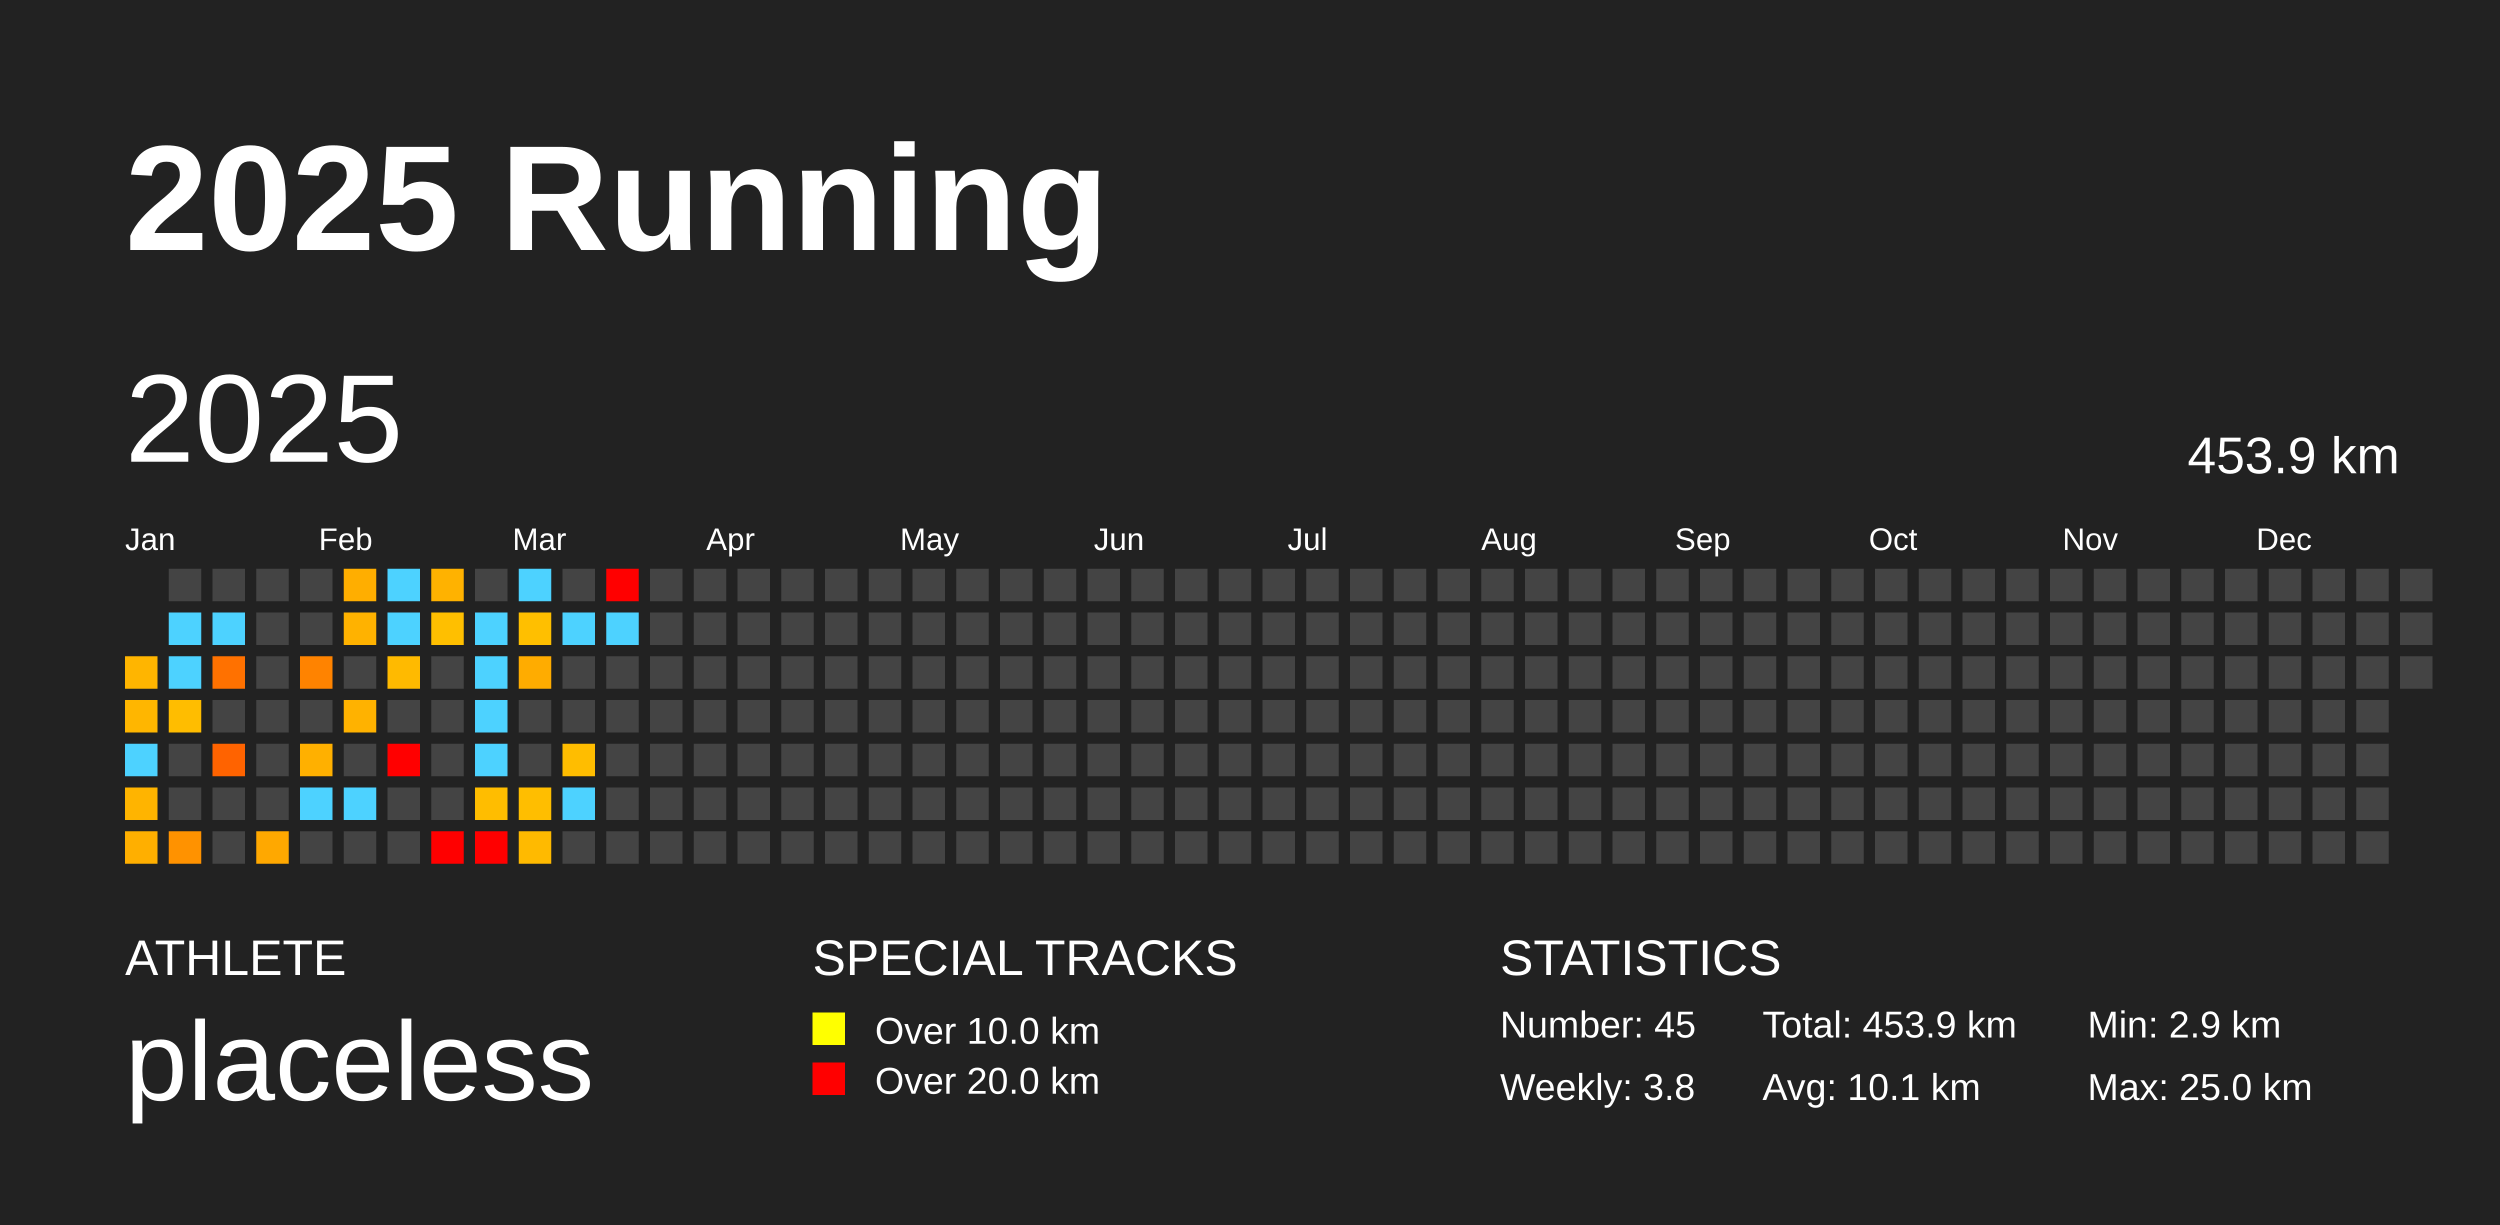
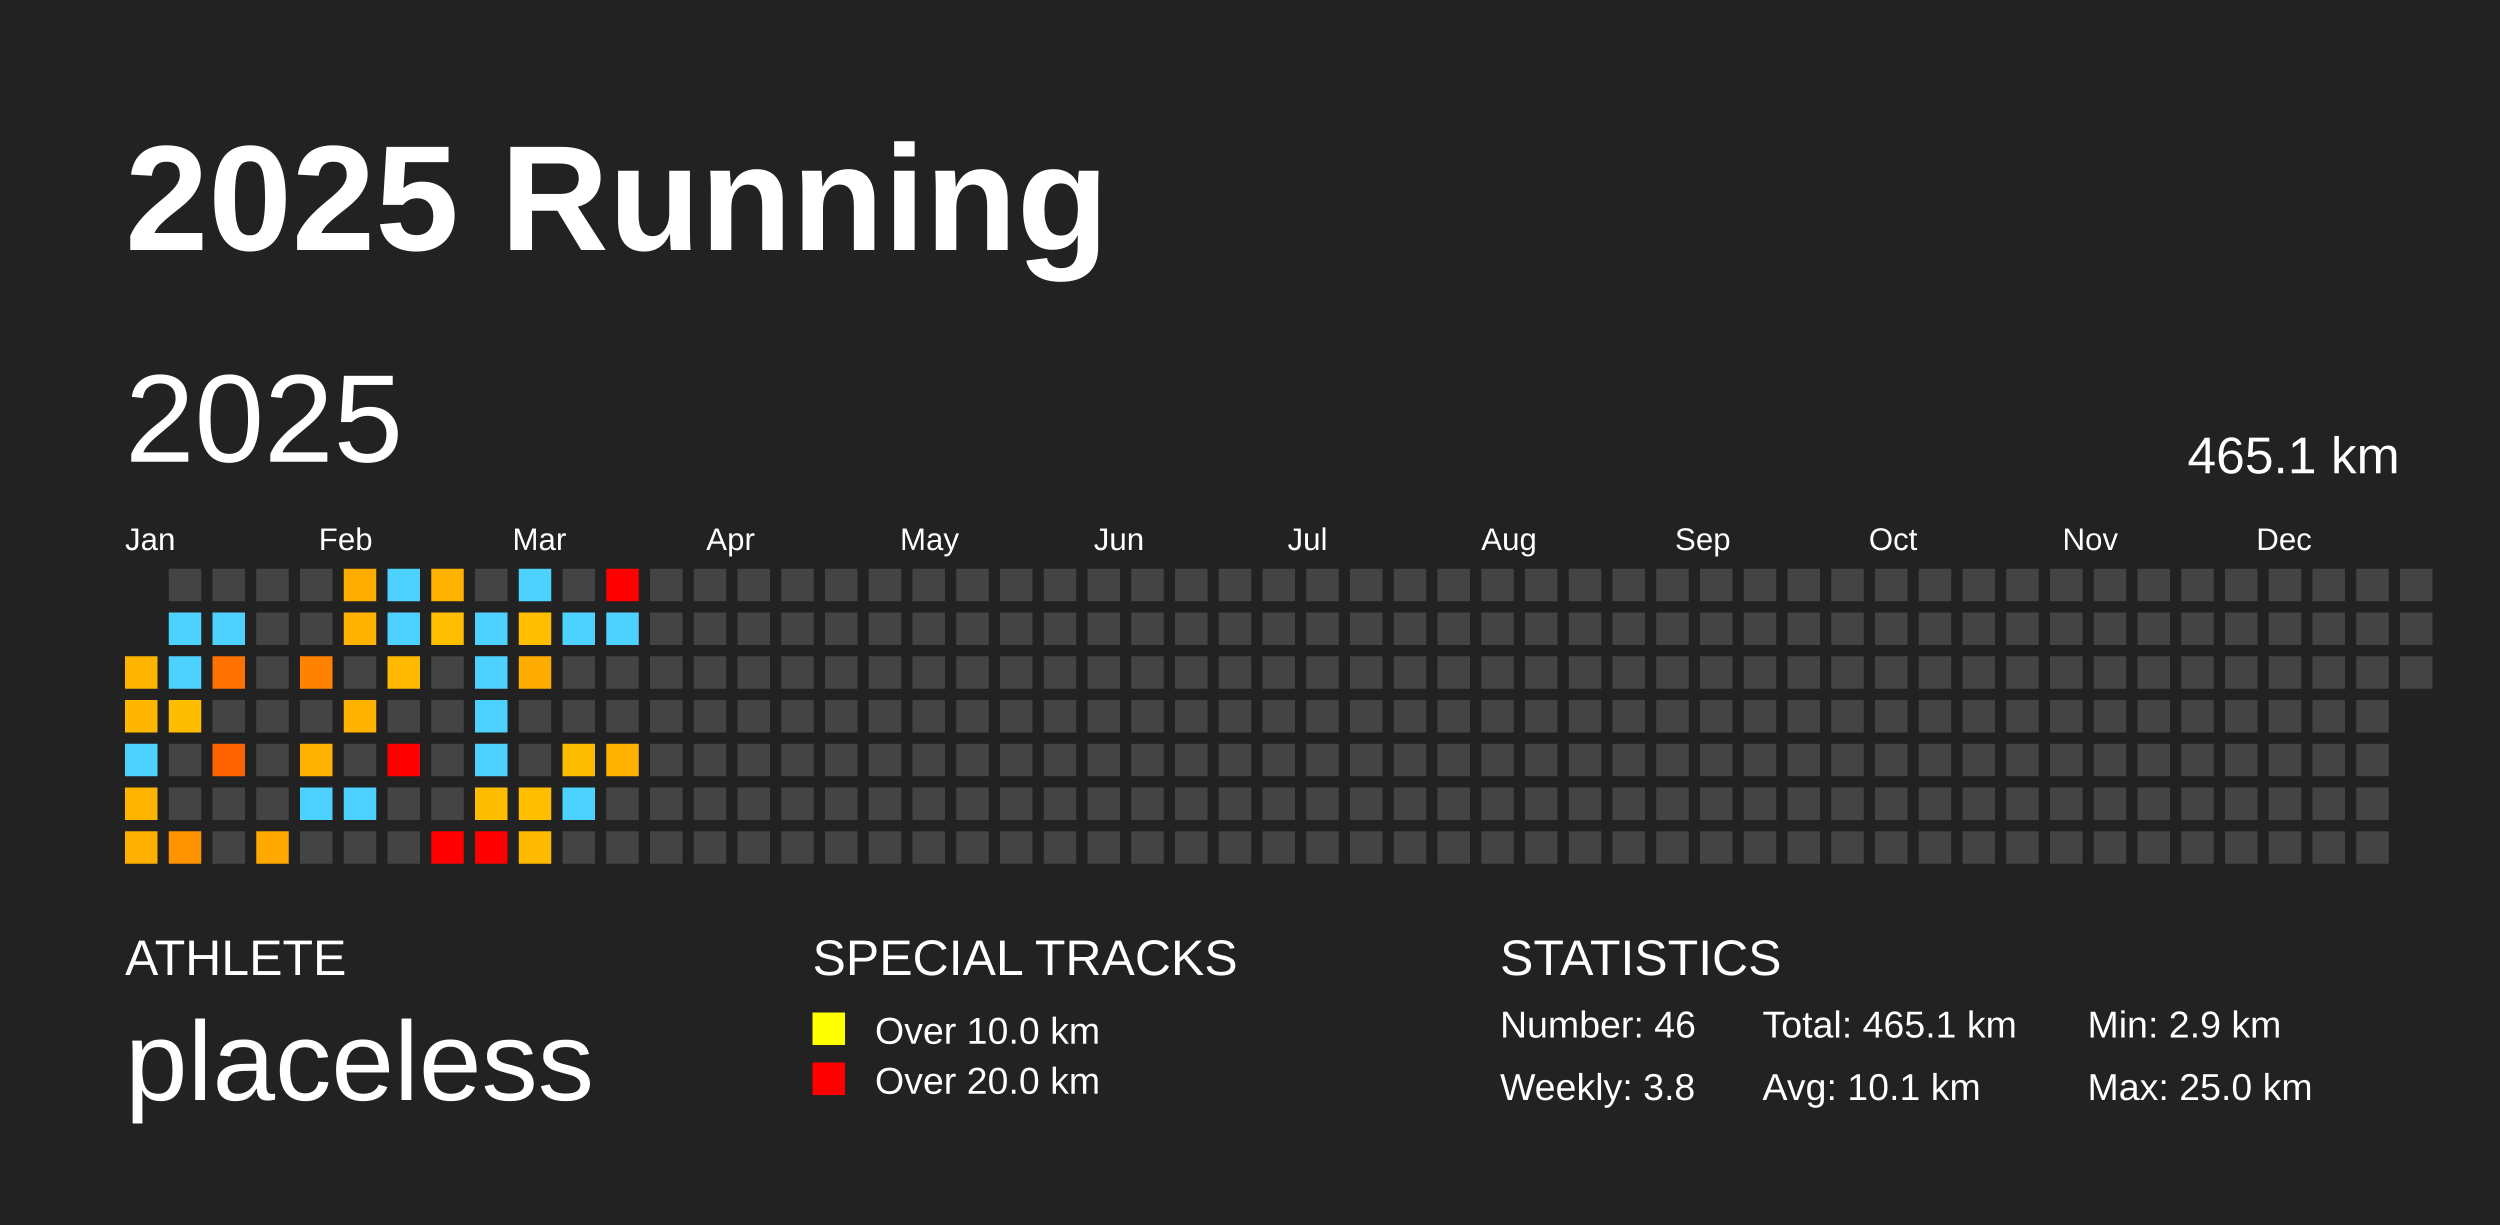
<svg xmlns="http://www.w3.org/2000/svg" baseProfile="full" height="98mm" version="1.1" viewBox="0,0,200,98" width="200mm">
  <defs />
  <rect fill="#222222" height="98" width="200" x="0" y="0" />
  <text fill="#FFFFFF" style="font-size:12px; font-family:Arial; font-weight:bold;" x="10" y="20">2025 Running</text>
  <text fill="#FFFFFF" style="font-size:4px; font-family:Arial" x="10" y="78">ATHLETE</text>
  <text fill="#FFFFFF" style="font-size:9px; font-family:Arial" x="10" y="88">placeless</text>
  <text fill="#FFFFFF" style="font-size:4px; font-family:Arial" x="65" y="78">SPECIAL TRACKS</text>
  <rect fill="yellow" height="2.6" width="2.6" x="65" y="81" />
  <text fill="#FFFFFF" style="font-size:3px; font-family:Arial" x="70" y="83.5">Over 10.0 km</text>
  <rect fill="red" height="2.6" width="2.6" x="65" y="85" />
  <text fill="#FFFFFF" style="font-size:3px; font-family:Arial" x="70" y="87.5">Over 20.0 km</text>
  <text fill="#FFFFFF" style="font-size:4px; font-family:Arial" x="120" y="78">STATISTICS</text>
-   <text fill="#FFFFFF" style="font-size:3px; font-family:Arial" x="120" y="83">Number: 45</text>
+   <text fill="#FFFFFF" style="font-size:3px; font-family:Arial" x="120" y="83">Number: 46</text>
  <text fill="#FFFFFF" style="font-size:3px; font-family:Arial" x="120" y="88">Weekly: 3.8</text>
-   <text fill="#FFFFFF" style="font-size:3px; font-family:Arial" x="141" y="83">Total: 453.9 km</text>
+   <text fill="#FFFFFF" style="font-size:3px; font-family:Arial" x="141" y="83">Total: 465.1 km</text>
  <text fill="#FFFFFF" style="font-size:3px; font-family:Arial" x="141" y="88">Avg: 10.1 km</text>
  <text fill="#FFFFFF" style="font-size:3px; font-family:Arial" x="167" y="83">Min: 2.9 km</text>
  <text fill="#FFFFFF" style="font-size:3px; font-family:Arial" x="167" y="88">Max: 25.0 km</text>
  <text dominant-baseline="hanging" fill="#FFFFFF" style="font-size:10.0px; font-family:Arial;" x="10" y="30">2025</text>
-   <text dominant-baseline="hanging" fill="#FFFFFF" style="font-size:4.125px; font-family:Arial;" x="175" y="35">453.9 km</text>
+   <text dominant-baseline="hanging" fill="#FFFFFF" style="font-size:4.125px; font-family:Arial;" x="175" y="35">465.1 km</text>
  <text fill="#FFFFFF" style="font-size:2.5px; font-family:Arial" x="10.0" y="44">Jan</text>
  <text fill="#FFFFFF" style="font-size:2.5px; font-family:Arial" x="25.5" y="44">Feb</text>
  <text fill="#FFFFFF" style="font-size:2.5px; font-family:Arial" x="41.0" y="44">Mar</text>
  <text fill="#FFFFFF" style="font-size:2.5px; font-family:Arial" x="56.5" y="44">Apr</text>
  <text fill="#FFFFFF" style="font-size:2.5px; font-family:Arial" x="72.0" y="44">May</text>
  <text fill="#FFFFFF" style="font-size:2.5px; font-family:Arial" x="87.5" y="44">Jun</text>
  <text fill="#FFFFFF" style="font-size:2.5px; font-family:Arial" x="103.0" y="44">Jul</text>
  <text fill="#FFFFFF" style="font-size:2.5px; font-family:Arial" x="118.5" y="44">Aug</text>
  <text fill="#FFFFFF" style="font-size:2.5px; font-family:Arial" x="134.0" y="44">Sep</text>
  <text fill="#FFFFFF" style="font-size:2.5px; font-family:Arial" x="149.5" y="44">Oct</text>
  <text fill="#FFFFFF" style="font-size:2.5px; font-family:Arial" x="165.0" y="44">Nov</text>
  <text fill="#FFFFFF" style="font-size:2.5px; font-family:Arial" x="180.5" y="44">Dec</text>
  <rect fill="#ffb500" height="2.6" width="2.6" x="10.0" y="52.5" />
  <rect fill="#ffb600" height="2.6" width="2.6" x="10.0" y="56.0" />
  <rect fill="#4dd2ff" height="2.6" width="2.6" x="10.0" y="59.5" />
  <rect fill="#ffb400" height="2.6" width="2.6" x="10.0" y="63.0" />
  <rect fill="#ffaf00" height="2.6" width="2.6" x="10.0" y="66.5" />
  <rect fill="#444444" height="2.6" width="2.6" x="13.5" y="45.5" />
  <rect fill="#4dd2ff" height="2.6" width="2.6" x="13.5" y="49.0" />
  <rect fill="#4dd2ff" height="2.6" width="2.6" x="13.5" y="52.5" />
  <rect fill="#ffbd00" height="2.6" width="2.6" x="13.5" y="56.0" />
  <rect fill="#444444" height="2.6" width="2.6" x="13.5" y="59.5" />
  <rect fill="#444444" height="2.6" width="2.6" x="13.5" y="63.0" />
  <rect fill="#ff9200" height="2.6" width="2.6" x="13.5" y="66.5" />
  <rect fill="#444444" height="2.6" width="2.6" x="17.0" y="45.5" />
  <rect fill="#4dd2ff" height="2.6" width="2.6" x="17.0" y="49.0" />
  <rect fill="#ff7100" height="2.6" width="2.6" x="17.0" y="52.5" />
  <rect fill="#444444" height="2.6" width="2.6" x="17.0" y="56.0" />
  <rect fill="#ff6300" height="2.6" width="2.6" x="17.0" y="59.5" />
  <rect fill="#444444" height="2.6" width="2.6" x="17.0" y="63.0" />
  <rect fill="#444444" height="2.6" width="2.6" x="17.0" y="66.5" />
  <rect fill="#444444" height="2.6" width="2.6" x="20.5" y="45.5" />
  <rect fill="#444444" height="2.6" width="2.6" x="20.5" y="49.0" />
  <rect fill="#444444" height="2.6" width="2.6" x="20.5" y="52.5" />
  <rect fill="#444444" height="2.6" width="2.6" x="20.5" y="56.0" />
  <rect fill="#444444" height="2.6" width="2.6" x="20.5" y="59.5" />
  <rect fill="#444444" height="2.6" width="2.6" x="20.5" y="63.0" />
  <rect fill="#ffa800" height="2.6" width="2.6" x="20.5" y="66.5" />
  <rect fill="#444444" height="2.6" width="2.6" x="24.0" y="45.5" />
  <rect fill="#444444" height="2.6" width="2.6" x="24.0" y="49.0" />
  <rect fill="#ff8300" height="2.6" width="2.6" x="24.0" y="52.5" />
  <rect fill="#444444" height="2.6" width="2.6" x="24.0" y="56.0" />
  <rect fill="#ffb000" height="2.6" width="2.6" x="24.0" y="59.5" />
  <rect fill="#4dd2ff" height="2.6" width="2.6" x="24.0" y="63.0" />
  <rect fill="#444444" height="2.6" width="2.6" x="24.0" y="66.5" />
  <rect fill="#ffae00" height="2.6" width="2.6" x="27.5" y="45.5" />
  <rect fill="#ffb200" height="2.6" width="2.6" x="27.5" y="49.0" />
  <rect fill="#444444" height="2.6" width="2.6" x="27.5" y="52.5" />
  <rect fill="#ffb200" height="2.6" width="2.6" x="27.5" y="56.0" />
  <rect fill="#444444" height="2.6" width="2.6" x="27.5" y="59.5" />
  <rect fill="#4dd2ff" height="2.6" width="2.6" x="27.5" y="63.0" />
  <rect fill="#444444" height="2.6" width="2.6" x="27.5" y="66.5" />
  <rect fill="#4dd2ff" height="2.6" width="2.6" x="31.0" y="45.5" />
  <rect fill="#4dd2ff" height="2.6" width="2.6" x="31.0" y="49.0" />
  <rect fill="#ffba00" height="2.6" width="2.6" x="31.0" y="52.5" />
  <rect fill="#444444" height="2.6" width="2.6" x="31.0" y="56.0" />
  <rect fill="red" height="2.6" width="2.6" x="31.0" y="59.5" />
  <rect fill="#444444" height="2.6" width="2.6" x="31.0" y="63.0" />
  <rect fill="#444444" height="2.6" width="2.6" x="31.0" y="66.5" />
  <rect fill="#ffb200" height="2.6" width="2.6" x="34.5" y="45.5" />
  <rect fill="#ffbf00" height="2.6" width="2.6" x="34.5" y="49.0" />
  <rect fill="#444444" height="2.6" width="2.6" x="34.5" y="52.5" />
  <rect fill="#444444" height="2.6" width="2.6" x="34.5" y="56.0" />
  <rect fill="#444444" height="2.6" width="2.6" x="34.5" y="59.5" />
  <rect fill="#444444" height="2.6" width="2.6" x="34.5" y="63.0" />
  <rect fill="red" height="2.6" width="2.6" x="34.5" y="66.5" />
  <rect fill="#444444" height="2.6" width="2.6" x="38.0" y="45.5" />
  <rect fill="#4dd2ff" height="2.6" width="2.6" x="38.0" y="49.0" />
  <rect fill="#4dd2ff" height="2.6" width="2.6" x="38.0" y="52.5" />
  <rect fill="#4dd2ff" height="2.6" width="2.6" x="38.0" y="56.0" />
  <rect fill="#4dd2ff" height="2.6" width="2.6" x="38.0" y="59.5" />
  <rect fill="#ffbd00" height="2.6" width="2.6" x="38.0" y="63.0" />
  <rect fill="red" height="2.6" width="2.6" x="38.0" y="66.5" />
  <rect fill="#4dd2ff" height="2.6" width="2.6" x="41.5" y="45.5" />
  <rect fill="#ffbf00" height="2.6" width="2.6" x="41.5" y="49.0" />
  <rect fill="#ffac00" height="2.6" width="2.6" x="41.5" y="52.5" />
  <rect fill="#444444" height="2.6" width="2.6" x="41.5" y="56.0" />
  <rect fill="#444444" height="2.6" width="2.6" x="41.5" y="59.5" />
  <rect fill="#ffbe00" height="2.6" width="2.6" x="41.5" y="63.0" />
  <rect fill="#ffba00" height="2.6" width="2.6" x="41.5" y="66.5" />
  <rect fill="#444444" height="2.6" width="2.6" x="45.0" y="45.5" />
  <rect fill="#4dd2ff" height="2.6" width="2.6" x="45.0" y="49.0" />
  <rect fill="#444444" height="2.6" width="2.6" x="45.0" y="52.5" />
  <rect fill="#444444" height="2.6" width="2.6" x="45.0" y="56.0" />
  <rect fill="#ffbd00" height="2.6" width="2.6" x="45.0" y="59.5" />
  <rect fill="#4dd2ff" height="2.6" width="2.6" x="45.0" y="63.0" />
  <rect fill="#444444" height="2.6" width="2.6" x="45.0" y="66.5" />
  <rect fill="red" height="2.6" width="2.6" x="48.5" y="45.5" />
  <rect fill="#4dd2ff" height="2.6" width="2.6" x="48.5" y="49.0" />
  <rect fill="#444444" height="2.6" width="2.6" x="48.5" y="52.5" />
  <rect fill="#444444" height="2.6" width="2.6" x="48.5" y="56.0" />
-   <rect fill="#444444" height="2.6" width="2.6" x="48.5" y="59.5" />
+   <rect fill="#ffb000" height="2.6" width="2.6" x="48.5" y="59.5" />
  <rect fill="#444444" height="2.6" width="2.6" x="48.5" y="63.0" />
  <rect fill="#444444" height="2.6" width="2.6" x="48.5" y="66.5" />
  <rect fill="#444444" height="2.6" width="2.6" x="52.0" y="45.5" />
  <rect fill="#444444" height="2.6" width="2.6" x="52.0" y="49.0" />
  <rect fill="#444444" height="2.6" width="2.6" x="52.0" y="52.5" />
  <rect fill="#444444" height="2.6" width="2.6" x="52.0" y="56.0" />
  <rect fill="#444444" height="2.6" width="2.6" x="52.0" y="59.5" />
  <rect fill="#444444" height="2.6" width="2.6" x="52.0" y="63.0" />
  <rect fill="#444444" height="2.6" width="2.6" x="52.0" y="66.5" />
  <rect fill="#444444" height="2.6" width="2.6" x="55.5" y="45.5" />
  <rect fill="#444444" height="2.6" width="2.6" x="55.5" y="49.0" />
  <rect fill="#444444" height="2.6" width="2.6" x="55.5" y="52.5" />
  <rect fill="#444444" height="2.6" width="2.6" x="55.5" y="56.0" />
  <rect fill="#444444" height="2.6" width="2.6" x="55.5" y="59.5" />
  <rect fill="#444444" height="2.6" width="2.6" x="55.5" y="63.0" />
  <rect fill="#444444" height="2.6" width="2.6" x="55.5" y="66.5" />
  <rect fill="#444444" height="2.6" width="2.6" x="59.0" y="45.5" />
  <rect fill="#444444" height="2.6" width="2.6" x="59.0" y="49.0" />
  <rect fill="#444444" height="2.6" width="2.6" x="59.0" y="52.5" />
  <rect fill="#444444" height="2.6" width="2.6" x="59.0" y="56.0" />
  <rect fill="#444444" height="2.6" width="2.6" x="59.0" y="59.5" />
  <rect fill="#444444" height="2.6" width="2.6" x="59.0" y="63.0" />
  <rect fill="#444444" height="2.6" width="2.6" x="59.0" y="66.5" />
  <rect fill="#444444" height="2.6" width="2.6" x="62.5" y="45.5" />
  <rect fill="#444444" height="2.6" width="2.6" x="62.5" y="49.0" />
  <rect fill="#444444" height="2.6" width="2.6" x="62.5" y="52.5" />
  <rect fill="#444444" height="2.6" width="2.6" x="62.5" y="56.0" />
  <rect fill="#444444" height="2.6" width="2.6" x="62.5" y="59.5" />
  <rect fill="#444444" height="2.6" width="2.6" x="62.5" y="63.0" />
  <rect fill="#444444" height="2.6" width="2.6" x="62.5" y="66.5" />
  <rect fill="#444444" height="2.6" width="2.6" x="66.0" y="45.5" />
  <rect fill="#444444" height="2.6" width="2.6" x="66.0" y="49.0" />
  <rect fill="#444444" height="2.6" width="2.6" x="66.0" y="52.5" />
  <rect fill="#444444" height="2.6" width="2.6" x="66.0" y="56.0" />
  <rect fill="#444444" height="2.6" width="2.6" x="66.0" y="59.5" />
  <rect fill="#444444" height="2.6" width="2.6" x="66.0" y="63.0" />
  <rect fill="#444444" height="2.6" width="2.6" x="66.0" y="66.5" />
  <rect fill="#444444" height="2.6" width="2.6" x="69.5" y="45.5" />
  <rect fill="#444444" height="2.6" width="2.6" x="69.5" y="49.0" />
  <rect fill="#444444" height="2.6" width="2.6" x="69.5" y="52.5" />
  <rect fill="#444444" height="2.6" width="2.6" x="69.5" y="56.0" />
  <rect fill="#444444" height="2.6" width="2.6" x="69.5" y="59.5" />
  <rect fill="#444444" height="2.6" width="2.6" x="69.5" y="63.0" />
  <rect fill="#444444" height="2.6" width="2.6" x="69.5" y="66.5" />
  <rect fill="#444444" height="2.6" width="2.6" x="73.0" y="45.5" />
  <rect fill="#444444" height="2.6" width="2.6" x="73.0" y="49.0" />
  <rect fill="#444444" height="2.6" width="2.6" x="73.0" y="52.5" />
  <rect fill="#444444" height="2.6" width="2.6" x="73.0" y="56.0" />
  <rect fill="#444444" height="2.6" width="2.6" x="73.0" y="59.5" />
  <rect fill="#444444" height="2.6" width="2.6" x="73.0" y="63.0" />
  <rect fill="#444444" height="2.6" width="2.6" x="73.0" y="66.5" />
  <rect fill="#444444" height="2.6" width="2.6" x="76.5" y="45.5" />
  <rect fill="#444444" height="2.6" width="2.6" x="76.5" y="49.0" />
  <rect fill="#444444" height="2.6" width="2.6" x="76.5" y="52.5" />
  <rect fill="#444444" height="2.6" width="2.6" x="76.5" y="56.0" />
  <rect fill="#444444" height="2.6" width="2.6" x="76.5" y="59.5" />
  <rect fill="#444444" height="2.6" width="2.6" x="76.5" y="63.0" />
  <rect fill="#444444" height="2.6" width="2.6" x="76.5" y="66.5" />
  <rect fill="#444444" height="2.6" width="2.6" x="80.0" y="45.5" />
  <rect fill="#444444" height="2.6" width="2.6" x="80.0" y="49.0" />
  <rect fill="#444444" height="2.6" width="2.6" x="80.0" y="52.5" />
  <rect fill="#444444" height="2.6" width="2.6" x="80.0" y="56.0" />
  <rect fill="#444444" height="2.6" width="2.6" x="80.0" y="59.5" />
  <rect fill="#444444" height="2.6" width="2.6" x="80.0" y="63.0" />
  <rect fill="#444444" height="2.6" width="2.6" x="80.0" y="66.5" />
  <rect fill="#444444" height="2.6" width="2.6" x="83.5" y="45.5" />
  <rect fill="#444444" height="2.6" width="2.6" x="83.5" y="49.0" />
  <rect fill="#444444" height="2.6" width="2.6" x="83.5" y="52.5" />
  <rect fill="#444444" height="2.6" width="2.6" x="83.5" y="56.0" />
  <rect fill="#444444" height="2.6" width="2.6" x="83.5" y="59.5" />
  <rect fill="#444444" height="2.6" width="2.6" x="83.5" y="63.0" />
  <rect fill="#444444" height="2.6" width="2.6" x="83.5" y="66.5" />
  <rect fill="#444444" height="2.6" width="2.6" x="87.0" y="45.5" />
  <rect fill="#444444" height="2.6" width="2.6" x="87.0" y="49.0" />
  <rect fill="#444444" height="2.6" width="2.6" x="87.0" y="52.5" />
  <rect fill="#444444" height="2.6" width="2.6" x="87.0" y="56.0" />
  <rect fill="#444444" height="2.6" width="2.6" x="87.0" y="59.5" />
  <rect fill="#444444" height="2.6" width="2.6" x="87.0" y="63.0" />
  <rect fill="#444444" height="2.6" width="2.6" x="87.0" y="66.5" />
  <rect fill="#444444" height="2.6" width="2.6" x="90.5" y="45.5" />
  <rect fill="#444444" height="2.6" width="2.6" x="90.5" y="49.0" />
  <rect fill="#444444" height="2.6" width="2.6" x="90.5" y="52.5" />
  <rect fill="#444444" height="2.6" width="2.6" x="90.5" y="56.0" />
  <rect fill="#444444" height="2.6" width="2.6" x="90.5" y="59.5" />
  <rect fill="#444444" height="2.6" width="2.6" x="90.5" y="63.0" />
  <rect fill="#444444" height="2.6" width="2.6" x="90.5" y="66.5" />
  <rect fill="#444444" height="2.6" width="2.6" x="94.0" y="45.5" />
  <rect fill="#444444" height="2.6" width="2.6" x="94.0" y="49.0" />
  <rect fill="#444444" height="2.6" width="2.6" x="94.0" y="52.5" />
  <rect fill="#444444" height="2.6" width="2.6" x="94.0" y="56.0" />
  <rect fill="#444444" height="2.6" width="2.6" x="94.0" y="59.5" />
  <rect fill="#444444" height="2.6" width="2.6" x="94.0" y="63.0" />
  <rect fill="#444444" height="2.6" width="2.6" x="94.0" y="66.5" />
  <rect fill="#444444" height="2.6" width="2.6" x="97.5" y="45.5" />
  <rect fill="#444444" height="2.6" width="2.6" x="97.5" y="49.0" />
  <rect fill="#444444" height="2.6" width="2.6" x="97.5" y="52.5" />
  <rect fill="#444444" height="2.6" width="2.6" x="97.5" y="56.0" />
  <rect fill="#444444" height="2.6" width="2.6" x="97.5" y="59.5" />
  <rect fill="#444444" height="2.6" width="2.6" x="97.5" y="63.0" />
  <rect fill="#444444" height="2.6" width="2.6" x="97.5" y="66.5" />
  <rect fill="#444444" height="2.6" width="2.6" x="101.0" y="45.5" />
  <rect fill="#444444" height="2.6" width="2.6" x="101.0" y="49.0" />
  <rect fill="#444444" height="2.6" width="2.6" x="101.0" y="52.5" />
  <rect fill="#444444" height="2.6" width="2.6" x="101.0" y="56.0" />
  <rect fill="#444444" height="2.6" width="2.6" x="101.0" y="59.5" />
  <rect fill="#444444" height="2.6" width="2.6" x="101.0" y="63.0" />
  <rect fill="#444444" height="2.6" width="2.6" x="101.0" y="66.5" />
  <rect fill="#444444" height="2.6" width="2.6" x="104.5" y="45.5" />
  <rect fill="#444444" height="2.6" width="2.6" x="104.5" y="49.0" />
  <rect fill="#444444" height="2.6" width="2.6" x="104.5" y="52.5" />
  <rect fill="#444444" height="2.6" width="2.6" x="104.5" y="56.0" />
  <rect fill="#444444" height="2.6" width="2.6" x="104.5" y="59.5" />
  <rect fill="#444444" height="2.6" width="2.6" x="104.5" y="63.0" />
  <rect fill="#444444" height="2.6" width="2.6" x="104.5" y="66.5" />
  <rect fill="#444444" height="2.6" width="2.6" x="108.0" y="45.5" />
  <rect fill="#444444" height="2.6" width="2.6" x="108.0" y="49.0" />
  <rect fill="#444444" height="2.6" width="2.6" x="108.0" y="52.5" />
  <rect fill="#444444" height="2.6" width="2.6" x="108.0" y="56.0" />
  <rect fill="#444444" height="2.6" width="2.6" x="108.0" y="59.5" />
  <rect fill="#444444" height="2.6" width="2.6" x="108.0" y="63.0" />
  <rect fill="#444444" height="2.6" width="2.6" x="108.0" y="66.5" />
  <rect fill="#444444" height="2.6" width="2.6" x="111.5" y="45.5" />
  <rect fill="#444444" height="2.6" width="2.6" x="111.5" y="49.0" />
  <rect fill="#444444" height="2.6" width="2.6" x="111.5" y="52.5" />
  <rect fill="#444444" height="2.6" width="2.6" x="111.5" y="56.0" />
  <rect fill="#444444" height="2.6" width="2.6" x="111.5" y="59.5" />
  <rect fill="#444444" height="2.6" width="2.6" x="111.5" y="63.0" />
  <rect fill="#444444" height="2.6" width="2.6" x="111.5" y="66.5" />
  <rect fill="#444444" height="2.6" width="2.6" x="115.0" y="45.5" />
  <rect fill="#444444" height="2.6" width="2.6" x="115.0" y="49.0" />
  <rect fill="#444444" height="2.6" width="2.6" x="115.0" y="52.5" />
  <rect fill="#444444" height="2.6" width="2.6" x="115.0" y="56.0" />
  <rect fill="#444444" height="2.6" width="2.6" x="115.0" y="59.5" />
  <rect fill="#444444" height="2.6" width="2.6" x="115.0" y="63.0" />
  <rect fill="#444444" height="2.6" width="2.6" x="115.0" y="66.5" />
  <rect fill="#444444" height="2.6" width="2.6" x="118.5" y="45.5" />
  <rect fill="#444444" height="2.6" width="2.6" x="118.5" y="49.0" />
  <rect fill="#444444" height="2.6" width="2.6" x="118.5" y="52.5" />
  <rect fill="#444444" height="2.6" width="2.6" x="118.5" y="56.0" />
  <rect fill="#444444" height="2.6" width="2.6" x="118.5" y="59.5" />
  <rect fill="#444444" height="2.6" width="2.6" x="118.5" y="63.0" />
  <rect fill="#444444" height="2.6" width="2.6" x="118.5" y="66.5" />
  <rect fill="#444444" height="2.6" width="2.6" x="122.0" y="45.5" />
  <rect fill="#444444" height="2.6" width="2.6" x="122.0" y="49.0" />
  <rect fill="#444444" height="2.6" width="2.6" x="122.0" y="52.5" />
  <rect fill="#444444" height="2.6" width="2.6" x="122.0" y="56.0" />
  <rect fill="#444444" height="2.6" width="2.6" x="122.0" y="59.5" />
  <rect fill="#444444" height="2.6" width="2.6" x="122.0" y="63.0" />
  <rect fill="#444444" height="2.6" width="2.6" x="122.0" y="66.5" />
  <rect fill="#444444" height="2.6" width="2.6" x="125.5" y="45.5" />
  <rect fill="#444444" height="2.6" width="2.6" x="125.5" y="49.0" />
  <rect fill="#444444" height="2.6" width="2.6" x="125.5" y="52.5" />
  <rect fill="#444444" height="2.6" width="2.6" x="125.5" y="56.0" />
  <rect fill="#444444" height="2.6" width="2.6" x="125.5" y="59.5" />
  <rect fill="#444444" height="2.6" width="2.6" x="125.5" y="63.0" />
  <rect fill="#444444" height="2.6" width="2.6" x="125.5" y="66.5" />
  <rect fill="#444444" height="2.6" width="2.6" x="129.0" y="45.5" />
  <rect fill="#444444" height="2.6" width="2.6" x="129.0" y="49.0" />
  <rect fill="#444444" height="2.6" width="2.6" x="129.0" y="52.5" />
  <rect fill="#444444" height="2.6" width="2.6" x="129.0" y="56.0" />
  <rect fill="#444444" height="2.6" width="2.6" x="129.0" y="59.5" />
  <rect fill="#444444" height="2.6" width="2.6" x="129.0" y="63.0" />
  <rect fill="#444444" height="2.6" width="2.6" x="129.0" y="66.5" />
  <rect fill="#444444" height="2.6" width="2.6" x="132.5" y="45.5" />
  <rect fill="#444444" height="2.6" width="2.6" x="132.5" y="49.0" />
  <rect fill="#444444" height="2.6" width="2.6" x="132.5" y="52.5" />
  <rect fill="#444444" height="2.6" width="2.6" x="132.5" y="56.0" />
  <rect fill="#444444" height="2.6" width="2.6" x="132.5" y="59.5" />
  <rect fill="#444444" height="2.6" width="2.6" x="132.5" y="63.0" />
  <rect fill="#444444" height="2.6" width="2.6" x="132.5" y="66.5" />
  <rect fill="#444444" height="2.6" width="2.6" x="136.0" y="45.5" />
  <rect fill="#444444" height="2.6" width="2.6" x="136.0" y="49.0" />
  <rect fill="#444444" height="2.6" width="2.6" x="136.0" y="52.5" />
  <rect fill="#444444" height="2.6" width="2.6" x="136.0" y="56.0" />
  <rect fill="#444444" height="2.6" width="2.6" x="136.0" y="59.5" />
  <rect fill="#444444" height="2.6" width="2.6" x="136.0" y="63.0" />
  <rect fill="#444444" height="2.6" width="2.6" x="136.0" y="66.5" />
  <rect fill="#444444" height="2.6" width="2.6" x="139.5" y="45.5" />
  <rect fill="#444444" height="2.6" width="2.6" x="139.5" y="49.0" />
  <rect fill="#444444" height="2.6" width="2.6" x="139.5" y="52.5" />
  <rect fill="#444444" height="2.6" width="2.6" x="139.5" y="56.0" />
  <rect fill="#444444" height="2.6" width="2.6" x="139.5" y="59.5" />
  <rect fill="#444444" height="2.6" width="2.6" x="139.5" y="63.0" />
  <rect fill="#444444" height="2.6" width="2.6" x="139.5" y="66.5" />
  <rect fill="#444444" height="2.6" width="2.6" x="143.0" y="45.5" />
  <rect fill="#444444" height="2.6" width="2.6" x="143.0" y="49.0" />
  <rect fill="#444444" height="2.6" width="2.6" x="143.0" y="52.5" />
  <rect fill="#444444" height="2.6" width="2.6" x="143.0" y="56.0" />
  <rect fill="#444444" height="2.6" width="2.6" x="143.0" y="59.5" />
  <rect fill="#444444" height="2.6" width="2.6" x="143.0" y="63.0" />
  <rect fill="#444444" height="2.6" width="2.6" x="143.0" y="66.5" />
  <rect fill="#444444" height="2.6" width="2.6" x="146.5" y="45.5" />
  <rect fill="#444444" height="2.6" width="2.6" x="146.5" y="49.0" />
  <rect fill="#444444" height="2.6" width="2.6" x="146.5" y="52.5" />
  <rect fill="#444444" height="2.6" width="2.6" x="146.5" y="56.0" />
  <rect fill="#444444" height="2.6" width="2.6" x="146.5" y="59.5" />
  <rect fill="#444444" height="2.6" width="2.6" x="146.5" y="63.0" />
  <rect fill="#444444" height="2.6" width="2.6" x="146.5" y="66.5" />
  <rect fill="#444444" height="2.6" width="2.6" x="150.0" y="45.5" />
  <rect fill="#444444" height="2.6" width="2.6" x="150.0" y="49.0" />
  <rect fill="#444444" height="2.6" width="2.6" x="150.0" y="52.5" />
  <rect fill="#444444" height="2.6" width="2.6" x="150.0" y="56.0" />
  <rect fill="#444444" height="2.6" width="2.6" x="150.0" y="59.5" />
  <rect fill="#444444" height="2.6" width="2.6" x="150.0" y="63.0" />
  <rect fill="#444444" height="2.6" width="2.6" x="150.0" y="66.5" />
  <rect fill="#444444" height="2.6" width="2.6" x="153.5" y="45.5" />
  <rect fill="#444444" height="2.6" width="2.6" x="153.5" y="49.0" />
  <rect fill="#444444" height="2.6" width="2.6" x="153.5" y="52.5" />
  <rect fill="#444444" height="2.6" width="2.6" x="153.5" y="56.0" />
  <rect fill="#444444" height="2.6" width="2.6" x="153.5" y="59.5" />
  <rect fill="#444444" height="2.6" width="2.6" x="153.5" y="63.0" />
  <rect fill="#444444" height="2.6" width="2.6" x="153.5" y="66.5" />
  <rect fill="#444444" height="2.6" width="2.6" x="157.0" y="45.5" />
  <rect fill="#444444" height="2.6" width="2.6" x="157.0" y="49.0" />
  <rect fill="#444444" height="2.6" width="2.6" x="157.0" y="52.5" />
  <rect fill="#444444" height="2.6" width="2.6" x="157.0" y="56.0" />
  <rect fill="#444444" height="2.6" width="2.6" x="157.0" y="59.5" />
  <rect fill="#444444" height="2.6" width="2.6" x="157.0" y="63.0" />
  <rect fill="#444444" height="2.6" width="2.6" x="157.0" y="66.5" />
  <rect fill="#444444" height="2.6" width="2.6" x="160.5" y="45.5" />
  <rect fill="#444444" height="2.6" width="2.6" x="160.5" y="49.0" />
  <rect fill="#444444" height="2.6" width="2.6" x="160.5" y="52.5" />
  <rect fill="#444444" height="2.6" width="2.6" x="160.5" y="56.0" />
  <rect fill="#444444" height="2.6" width="2.6" x="160.5" y="59.5" />
  <rect fill="#444444" height="2.6" width="2.6" x="160.5" y="63.0" />
  <rect fill="#444444" height="2.6" width="2.6" x="160.5" y="66.5" />
  <rect fill="#444444" height="2.6" width="2.6" x="164.0" y="45.5" />
  <rect fill="#444444" height="2.6" width="2.6" x="164.0" y="49.0" />
  <rect fill="#444444" height="2.6" width="2.6" x="164.0" y="52.5" />
  <rect fill="#444444" height="2.6" width="2.6" x="164.0" y="56.0" />
  <rect fill="#444444" height="2.6" width="2.6" x="164.0" y="59.5" />
  <rect fill="#444444" height="2.6" width="2.6" x="164.0" y="63.0" />
  <rect fill="#444444" height="2.6" width="2.6" x="164.0" y="66.5" />
  <rect fill="#444444" height="2.6" width="2.6" x="167.5" y="45.5" />
  <rect fill="#444444" height="2.6" width="2.6" x="167.5" y="49.0" />
  <rect fill="#444444" height="2.6" width="2.6" x="167.5" y="52.5" />
  <rect fill="#444444" height="2.6" width="2.6" x="167.5" y="56.0" />
  <rect fill="#444444" height="2.6" width="2.6" x="167.5" y="59.5" />
  <rect fill="#444444" height="2.6" width="2.6" x="167.5" y="63.0" />
  <rect fill="#444444" height="2.6" width="2.6" x="167.5" y="66.5" />
  <rect fill="#444444" height="2.6" width="2.6" x="171.0" y="45.5" />
  <rect fill="#444444" height="2.6" width="2.6" x="171.0" y="49.0" />
  <rect fill="#444444" height="2.6" width="2.6" x="171.0" y="52.5" />
  <rect fill="#444444" height="2.6" width="2.6" x="171.0" y="56.0" />
  <rect fill="#444444" height="2.6" width="2.6" x="171.0" y="59.5" />
  <rect fill="#444444" height="2.6" width="2.6" x="171.0" y="63.0" />
  <rect fill="#444444" height="2.6" width="2.6" x="171.0" y="66.5" />
  <rect fill="#444444" height="2.6" width="2.6" x="174.5" y="45.5" />
  <rect fill="#444444" height="2.6" width="2.6" x="174.5" y="49.0" />
  <rect fill="#444444" height="2.6" width="2.6" x="174.5" y="52.5" />
  <rect fill="#444444" height="2.6" width="2.6" x="174.5" y="56.0" />
  <rect fill="#444444" height="2.6" width="2.6" x="174.5" y="59.5" />
  <rect fill="#444444" height="2.6" width="2.6" x="174.5" y="63.0" />
  <rect fill="#444444" height="2.6" width="2.6" x="174.5" y="66.5" />
  <rect fill="#444444" height="2.6" width="2.6" x="178.0" y="45.5" />
  <rect fill="#444444" height="2.6" width="2.6" x="178.0" y="49.0" />
  <rect fill="#444444" height="2.6" width="2.6" x="178.0" y="52.5" />
  <rect fill="#444444" height="2.6" width="2.6" x="178.0" y="56.0" />
  <rect fill="#444444" height="2.6" width="2.6" x="178.0" y="59.5" />
  <rect fill="#444444" height="2.6" width="2.6" x="178.0" y="63.0" />
  <rect fill="#444444" height="2.6" width="2.6" x="178.0" y="66.5" />
  <rect fill="#444444" height="2.6" width="2.6" x="181.5" y="45.5" />
  <rect fill="#444444" height="2.6" width="2.6" x="181.5" y="49.0" />
  <rect fill="#444444" height="2.6" width="2.6" x="181.5" y="52.5" />
  <rect fill="#444444" height="2.6" width="2.6" x="181.5" y="56.0" />
  <rect fill="#444444" height="2.6" width="2.6" x="181.5" y="59.5" />
  <rect fill="#444444" height="2.6" width="2.6" x="181.5" y="63.0" />
  <rect fill="#444444" height="2.6" width="2.6" x="181.5" y="66.5" />
  <rect fill="#444444" height="2.6" width="2.6" x="185.0" y="45.5" />
  <rect fill="#444444" height="2.6" width="2.6" x="185.0" y="49.0" />
  <rect fill="#444444" height="2.6" width="2.6" x="185.0" y="52.5" />
  <rect fill="#444444" height="2.6" width="2.6" x="185.0" y="56.0" />
  <rect fill="#444444" height="2.6" width="2.6" x="185.0" y="59.5" />
  <rect fill="#444444" height="2.6" width="2.6" x="185.0" y="63.0" />
  <rect fill="#444444" height="2.6" width="2.6" x="185.0" y="66.5" />
  <rect fill="#444444" height="2.6" width="2.6" x="188.5" y="45.5" />
  <rect fill="#444444" height="2.6" width="2.6" x="188.5" y="49.0" />
  <rect fill="#444444" height="2.6" width="2.6" x="188.5" y="52.5" />
  <rect fill="#444444" height="2.6" width="2.6" x="188.5" y="56.0" />
  <rect fill="#444444" height="2.6" width="2.6" x="188.5" y="59.5" />
  <rect fill="#444444" height="2.6" width="2.6" x="188.5" y="63.0" />
  <rect fill="#444444" height="2.6" width="2.6" x="188.5" y="66.5" />
  <rect fill="#444444" height="2.6" width="2.6" x="192.0" y="45.5" />
  <rect fill="#444444" height="2.6" width="2.6" x="192.0" y="49.0" />
  <rect fill="#444444" height="2.6" width="2.6" x="192.0" y="52.5" />
</svg>
